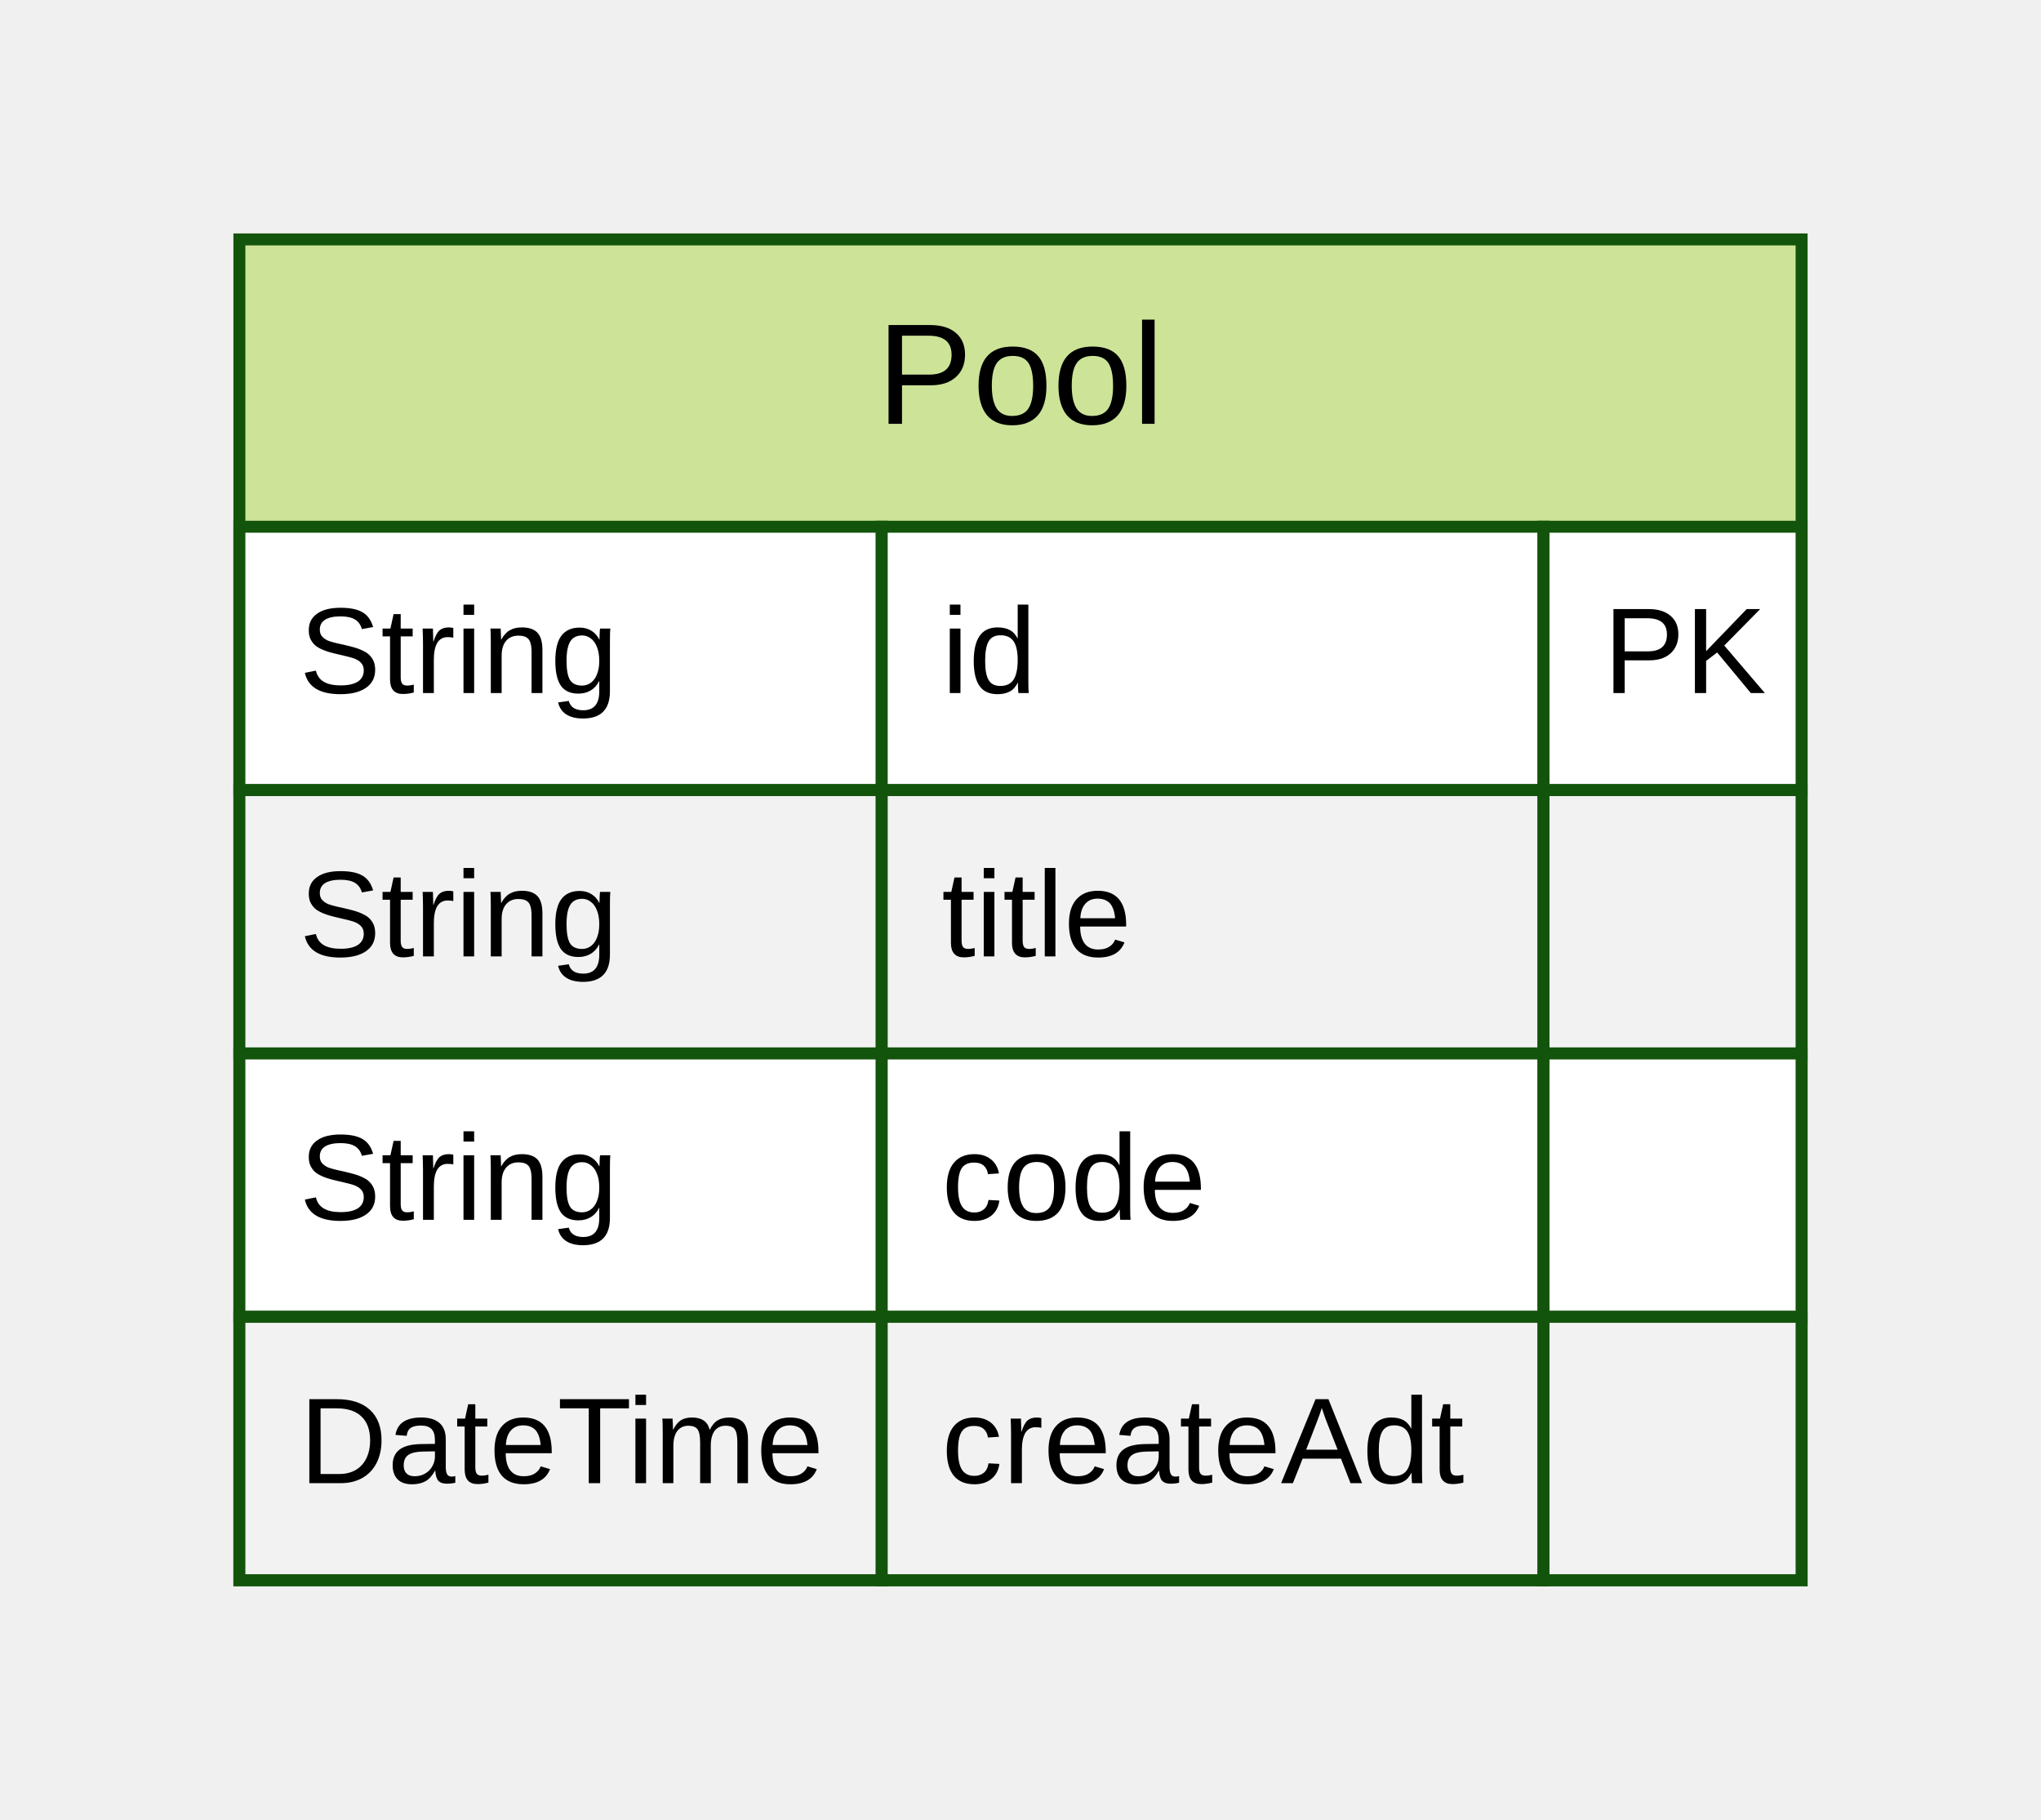
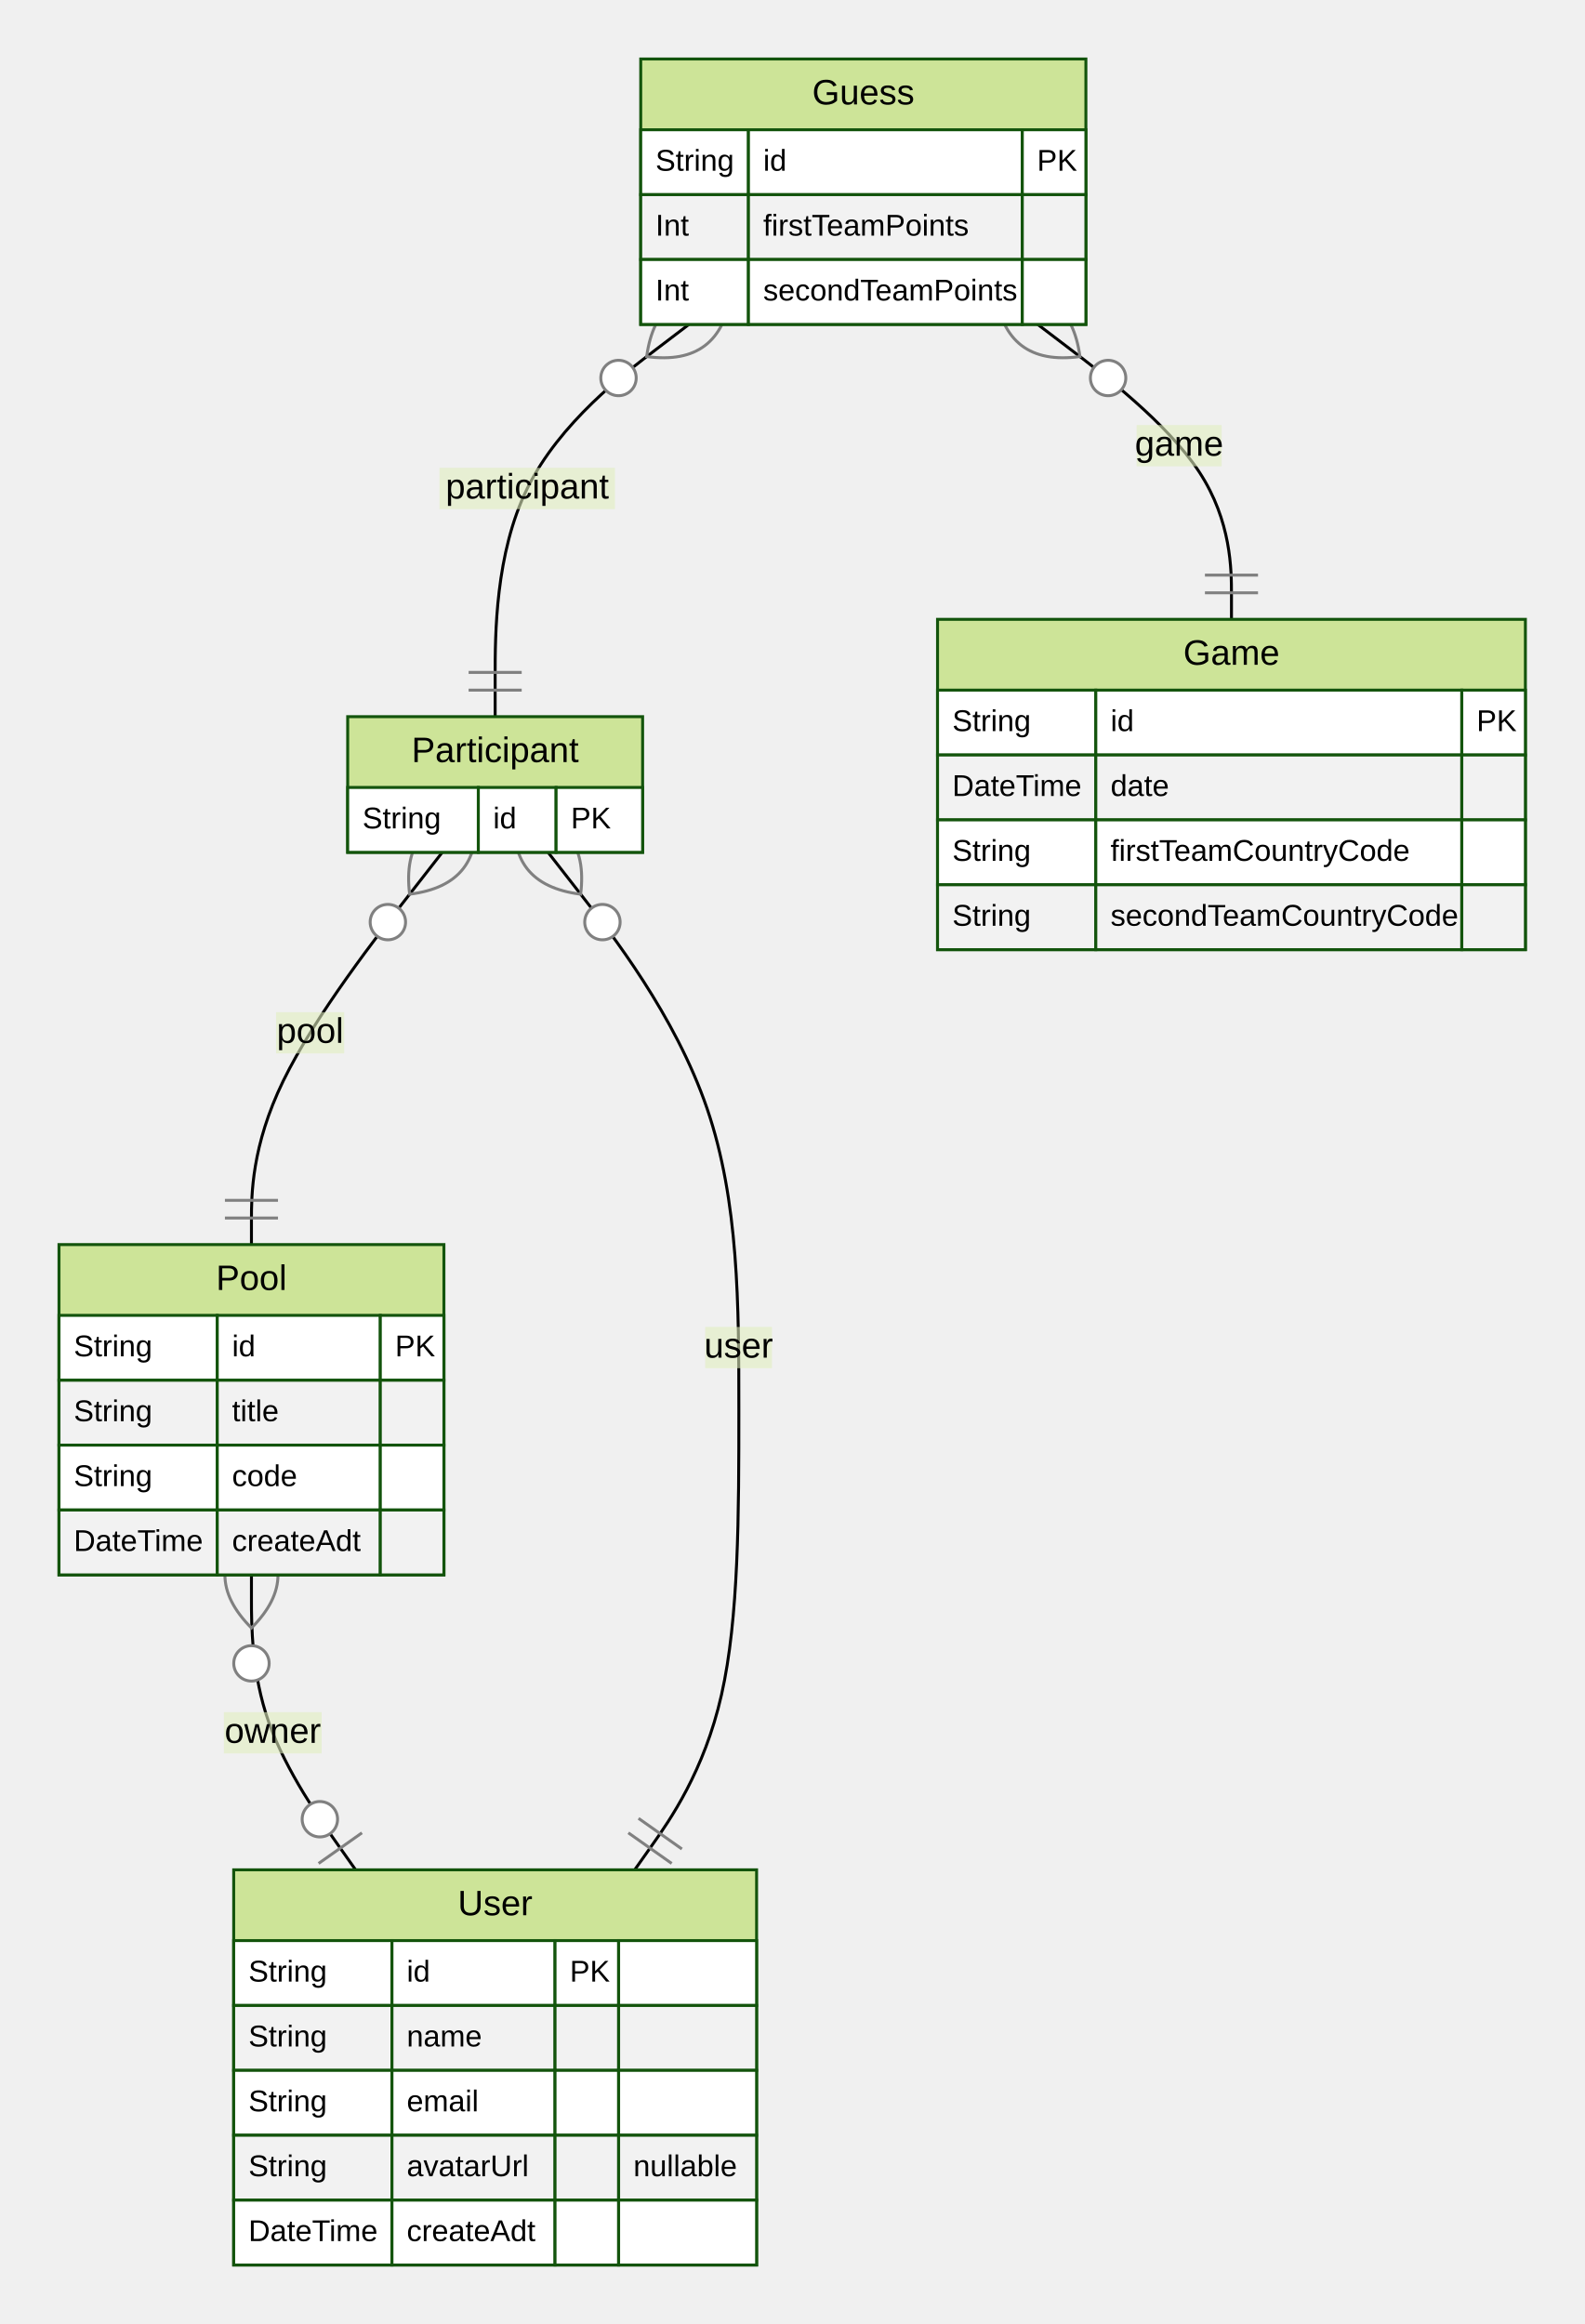
- <svg xmlns="http://www.w3.org/2000/svg" aria-labelledby="chart-title-mermaid-0 chart-desc-mermaid-0" role="img" viewBox="0 0 170.516 152" style="max-width: 170.516px; background-color: white;" width="100%" id="mermaid-0">
+ <svg xmlns="http://www.w3.org/2000/svg" aria-labelledby="chart-title-mermaid-0 chart-desc-mermaid-0" role="img" viewBox="0 0 537.207 788" style="max-width: 537.207px; background-color: white;" width="100%" id="mermaid-0">
  <style>#mermaid-0 {font-family:"trebuchet ms",verdana,arial,sans-serif;font-size:16px;fill:#000000;}#mermaid-0 .error-icon{fill:#552222;}#mermaid-0 .error-text{fill:#552222;stroke:#552222;}#mermaid-0 .edge-thickness-normal{stroke-width:2px;}#mermaid-0 .edge-thickness-thick{stroke-width:3.5px;}#mermaid-0 .edge-pattern-solid{stroke-dasharray:0;}#mermaid-0 .edge-pattern-dashed{stroke-dasharray:3;}#mermaid-0 .edge-pattern-dotted{stroke-dasharray:2;}#mermaid-0 .marker{fill:#000000;stroke:#000000;}#mermaid-0 .marker.cross{stroke:#000000;}#mermaid-0 svg{font-family:"trebuchet ms",verdana,arial,sans-serif;font-size:16px;}#mermaid-0 .entityBox{fill:#cde498;stroke:#13540c;}#mermaid-0 .attributeBoxOdd{fill:#ffffff;stroke:#13540c;}#mermaid-0 .attributeBoxEven{fill:#f2f2f2;stroke:#13540c;}#mermaid-0 .relationshipLabelBox{fill:hsl(78.158, 58.462%, 84.51%);opacity:0.7;background-color:hsl(78.158, 58.462%, 84.51%);}#mermaid-0 .relationshipLabelBox rect{opacity:0.5;}#mermaid-0 .relationshipLine{stroke:#000000;}#mermaid-0 :root{--mermaid-font-family:"trebuchet ms",verdana,arial,sans-serif;}</style>
  <g />
  <defs>
    <marker orient="auto" markerHeight="18" markerWidth="18" refY="9" refX="0" id="ONLY_ONE_START">
      <path d="M9,0 L9,18 M15,0 L15,18" fill="none" stroke="gray" />
    </marker>
  </defs>
  <defs>
    <marker orient="auto" markerHeight="18" markerWidth="18" refY="9" refX="18" id="ONLY_ONE_END">
      <path d="M3,0 L3,18 M9,0 L9,18" fill="none" stroke="gray" />
    </marker>
  </defs>
  <defs>
    <marker orient="auto" markerHeight="18" markerWidth="30" refY="9" refX="0" id="ZERO_OR_ONE_START">
      <circle r="6" cy="9" cx="21" fill="white" stroke="gray" />
      <path d="M9,0 L9,18" fill="none" stroke="gray" />
    </marker>
  </defs>
  <defs>
    <marker orient="auto" markerHeight="18" markerWidth="30" refY="9" refX="30" id="ZERO_OR_ONE_END">
      <circle r="6" cy="9" cx="9" fill="white" stroke="gray" />
      <path d="M21,0 L21,18" fill="none" stroke="gray" />
    </marker>
  </defs>
  <defs>
    <marker orient="auto" markerHeight="36" markerWidth="45" refY="18" refX="18" id="ONE_OR_MORE_START">
      <path d="M0,18 Q 18,0 36,18 Q 18,36 0,18 M42,9 L42,27" fill="none" stroke="gray" />
    </marker>
  </defs>
  <defs>
    <marker orient="auto" markerHeight="36" markerWidth="45" refY="18" refX="27" id="ONE_OR_MORE_END">
      <path d="M3,9 L3,27 M9,18 Q27,0 45,18 Q27,36 9,18" fill="none" stroke="gray" />
    </marker>
  </defs>
  <defs>
    <marker orient="auto" markerHeight="36" markerWidth="57" refY="18" refX="18" id="ZERO_OR_MORE_START">
      <circle r="6" cy="18" cx="48" fill="white" stroke="gray" />
      <path d="M0,18 Q18,0 36,18 Q18,36 0,18" fill="none" stroke="gray" />
    </marker>
  </defs>
  <defs>
    <marker orient="auto" markerHeight="36" markerWidth="57" refY="18" refX="39" id="ZERO_OR_MORE_END">
      <circle r="6" cy="18" cx="9" fill="white" stroke="gray" />
      <path d="M21,18 Q39,0 57,18 Q39,36 21,18" fill="none" stroke="gray" />
    </marker>
  </defs>
-   <g transform="translate(20,20 )" id="Pool">
+   <path marker-start="url(#ZERO_OR_MORE_START)" marker-end="url(#ZERO_OR_ONE_END)" fill="none" stroke="gray" d="M85.258,534L85.258,542.333C85.258,550.667,85.258,567.333,91.143,584C97.028,600.667,108.799,617.333,114.684,625.667L120.569,634" class="er relationshipLine" />
+   <path marker-start="url(#ZERO_OR_MORE_START)" marker-end="url(#ONLY_ONE_END)" fill="none" stroke="gray" d="M185.816,289L196.599,302.833C207.382,316.667,228.949,344.333,239.732,375.833C250.516,407.333,250.516,442.667,250.516,478C250.516,513.333,250.516,548.667,244.63,574.667C238.745,600.667,226.975,617.333,221.089,625.667L215.204,634" class="er relationshipLine" />
+   <path marker-start="url(#ZERO_OR_MORE_START)" marker-end="url(#ONLY_ONE_END)" fill="none" stroke="gray" d="M149.958,289L139.174,302.833C128.391,316.667,106.824,344.333,96.041,366.5C85.258,388.667,85.258,405.333,85.258,413.667L85.258,422" class="er relationshipLine" />
+   <path marker-start="url(#ZERO_OR_MORE_START)" marker-end="url(#ONLY_ONE_END)" fill="none" stroke="gray" d="M351.847,110L362.797,118.333C373.747,126.667,395.647,143.333,406.597,160C417.547,176.667,417.547,193.333,417.547,201.667L417.547,210" class="er relationshipLine" />
+   <path marker-start="url(#ZERO_OR_MORE_START)" marker-end="url(#ONLY_ONE_END)" fill="none" stroke="gray" d="M233.587,110L222.637,118.333C211.687,126.667,189.787,143.333,178.837,165.5C167.887,187.667,167.887,215.333,167.887,229.167L167.887,243" class="er relationshipLine" />
+   <g transform="translate(20,422 )" id="Pool">
    <rect height="112" width="130.516" y="0" x="0" stroke="gray" fill-opacity="100%" fill="honeydew" class="er entityBox" />
    <text transform="translate(65.25781,12)" style="font-family: &quot;trebuchet ms&quot;, verdana, arial, sans-serif;; font-size: 12px" text-anchor="middle" dominant-baseline="middle" y="0" x="0" id="entity-Pool" class="er entityLabel">Pool</text>
    <rect height="22" width="53.664" y="24" x="0" stroke="gray" fill-opacity="100%" fill="honeydew" class="er attributeBoxOdd" />
    <text transform="translate(5,35)" style="font-family: &quot;trebuchet ms&quot;, verdana, arial, sans-serif;; font-size: 10.2px" text-anchor="left" dominant-baseline="middle" y="0" x="0" id="entity-Pool-attr-1-type" class="er entityLabel">String</text>
    <rect height="22" width="55.289" y="24" x="53.664" stroke="gray" fill-opacity="100%" fill="honeydew" class="er attributeBoxOdd" />
    <text transform="translate(58.66406,35)" style="font-family: &quot;trebuchet ms&quot;, verdana, arial, sans-serif;; font-size: 10.2px" text-anchor="left" dominant-baseline="middle" y="0" x="0" id="entity-Pool-attr-1-name" class="er entityLabel">id</text>
    <rect height="22" width="21.562" y="24" x="108.953" stroke="gray" fill-opacity="100%" fill="honeydew" class="er attributeBoxOdd" />
    <text transform="translate(113.9531,35)" style="font-family: &quot;trebuchet ms&quot;, verdana, arial, sans-serif;; font-size: 10.2px" text-anchor="left" dominant-baseline="middle" y="0" x="0" id="entity-Pool-attr-1-key" class="er entityLabel">PK</text>
    <rect height="22" width="53.664" y="46" x="0" stroke="gray" fill-opacity="100%" fill="honeydew" class="er attributeBoxEven" />
    <text transform="translate(5,57)" style="font-family: &quot;trebuchet ms&quot;, verdana, arial, sans-serif;; font-size: 10.2px" text-anchor="left" dominant-baseline="middle" y="0" x="0" id="entity-Pool-attr-2-type" class="er entityLabel">String</text>
    <rect height="22" width="55.289" y="46" x="53.664" stroke="gray" fill-opacity="100%" fill="honeydew" class="er attributeBoxEven" />
    <text transform="translate(58.66406,57)" style="font-family: &quot;trebuchet ms&quot;, verdana, arial, sans-serif;; font-size: 10.2px" text-anchor="left" dominant-baseline="middle" y="0" x="0" id="entity-Pool-attr-2-name" class="er entityLabel">title</text>
    <rect height="22" width="21.562" y="46" x="108.953" stroke="gray" fill-opacity="100%" fill="honeydew" class="er attributeBoxEven" />
    <text transform="translate(113.9531,57)" style="font-family: &quot;trebuchet ms&quot;, verdana, arial, sans-serif;; font-size: 10.2px" text-anchor="left" dominant-baseline="middle" y="0" x="0" id="entity-Pool-attr-2-key" class="er entityLabel" />
    <rect height="22" width="53.664" y="68" x="0" stroke="gray" fill-opacity="100%" fill="honeydew" class="er attributeBoxOdd" />
    <text transform="translate(5,79)" style="font-family: &quot;trebuchet ms&quot;, verdana, arial, sans-serif;; font-size: 10.2px" text-anchor="left" dominant-baseline="middle" y="0" x="0" id="entity-Pool-attr-3-type" class="er entityLabel">String</text>
    <rect height="22" width="55.289" y="68" x="53.664" stroke="gray" fill-opacity="100%" fill="honeydew" class="er attributeBoxOdd" />
    <text transform="translate(58.66406,79)" style="font-family: &quot;trebuchet ms&quot;, verdana, arial, sans-serif;; font-size: 10.2px" text-anchor="left" dominant-baseline="middle" y="0" x="0" id="entity-Pool-attr-3-name" class="er entityLabel">code</text>
    <rect height="22" width="21.562" y="68" x="108.953" stroke="gray" fill-opacity="100%" fill="honeydew" class="er attributeBoxOdd" />
    <text transform="translate(113.9531,79)" style="font-family: &quot;trebuchet ms&quot;, verdana, arial, sans-serif;; font-size: 10.2px" text-anchor="left" dominant-baseline="middle" y="0" x="0" id="entity-Pool-attr-3-key" class="er entityLabel" />
    <rect height="22" width="53.664" y="90" x="0" stroke="gray" fill-opacity="100%" fill="honeydew" class="er attributeBoxEven" />
    <text transform="translate(5,101)" style="font-family: &quot;trebuchet ms&quot;, verdana, arial, sans-serif;; font-size: 10.2px" text-anchor="left" dominant-baseline="middle" y="0" x="0" id="entity-Pool-attr-4-type" class="er entityLabel">DateTime</text>
    <rect height="22" width="55.289" y="90" x="53.664" stroke="gray" fill-opacity="100%" fill="honeydew" class="er attributeBoxEven" />
    <text transform="translate(58.66406,101)" style="font-family: &quot;trebuchet ms&quot;, verdana, arial, sans-serif;; font-size: 10.2px" text-anchor="left" dominant-baseline="middle" y="0" x="0" id="entity-Pool-attr-4-name" class="er entityLabel">createAdt</text>
    <rect height="22" width="21.562" y="90" x="108.953" stroke="gray" fill-opacity="100%" fill="honeydew" class="er attributeBoxEven" />
    <text transform="translate(113.9531,101)" style="font-family: &quot;trebuchet ms&quot;, verdana, arial, sans-serif;; font-size: 10.2px" text-anchor="left" dominant-baseline="middle" y="0" x="0" id="entity-Pool-attr-4-key" class="er entityLabel" />
  </g>
+   <g transform="translate(117.8867,243 )" id="Participant">
+     <rect height="46" width="100" y="0" x="0" stroke="gray" fill-opacity="100%" fill="honeydew" class="er entityBox" />
+     <text transform="translate(50,12)" style="font-family: &quot;trebuchet ms&quot;, verdana, arial, sans-serif;; font-size: 12px" text-anchor="middle" dominant-baseline="middle" y="0" x="0" id="entity-Participant" class="er entityLabel">Participant</text>
+     <rect height="22" width="44.297" y="24" x="0" stroke="gray" fill-opacity="100%" fill="honeydew" class="er attributeBoxOdd" />
+     <text transform="translate(5,35)" style="font-family: &quot;trebuchet ms&quot;, verdana, arial, sans-serif;; font-size: 10.2px" text-anchor="left" dominant-baseline="middle" y="0" x="0" id="entity-Participant-attr-1-type" class="er entityLabel">String</text>
+     <rect height="22" width="26.367" y="24" x="44.297" stroke="gray" fill-opacity="100%" fill="honeydew" class="er attributeBoxOdd" />
+     <text transform="translate(49.29688,35)" style="font-family: &quot;trebuchet ms&quot;, verdana, arial, sans-serif;; font-size: 10.2px" text-anchor="left" dominant-baseline="middle" y="0" x="0" id="entity-Participant-attr-1-name" class="er entityLabel">id</text>
+     <rect height="22" width="29.336" y="24" x="70.664" stroke="gray" fill-opacity="100%" fill="honeydew" class="er attributeBoxOdd" />
+     <text transform="translate(75.66406,35)" style="font-family: &quot;trebuchet ms&quot;, verdana, arial, sans-serif;; font-size: 10.2px" text-anchor="left" dominant-baseline="middle" y="0" x="0" id="entity-Participant-attr-1-key" class="er entityLabel">PK</text>
+   </g>
+   <g transform="translate(79.23828,634 )" id="User">
+     <rect height="134" width="177.297" y="0" x="0" stroke="gray" fill-opacity="100%" fill="honeydew" class="er entityBox" />
+     <text transform="translate(88.64844,12)" style="font-family: &quot;trebuchet ms&quot;, verdana, arial, sans-serif;; font-size: 12px" text-anchor="middle" dominant-baseline="middle" y="0" x="0" id="entity-User" class="er entityLabel">User</text>
+     <rect height="22" width="53.664" y="24" x="0" stroke="gray" fill-opacity="100%" fill="honeydew" class="er attributeBoxOdd" />
+     <text transform="translate(5,35)" style="font-family: &quot;trebuchet ms&quot;, verdana, arial, sans-serif;; font-size: 10.2px" text-anchor="left" dominant-baseline="middle" y="0" x="0" id="entity-User-attr-1-type" class="er entityLabel">String</text>
+     <rect height="22" width="55.289" y="24" x="53.664" stroke="gray" fill-opacity="100%" fill="honeydew" class="er attributeBoxOdd" />
+     <text transform="translate(58.66406,35)" style="font-family: &quot;trebuchet ms&quot;, verdana, arial, sans-serif;; font-size: 10.2px" text-anchor="left" dominant-baseline="middle" y="0" x="0" id="entity-User-attr-1-name" class="er entityLabel">id</text>
+     <rect height="22" width="21.562" y="24" x="108.953" stroke="gray" fill-opacity="100%" fill="honeydew" class="er attributeBoxOdd" />
+     <text transform="translate(113.9531,35)" style="font-family: &quot;trebuchet ms&quot;, verdana, arial, sans-serif;; font-size: 10.2px" text-anchor="left" dominant-baseline="middle" y="0" x="0" id="entity-User-attr-1-key" class="er entityLabel">PK</text>
+     <rect height="22" width="46.781" y="24" x="130.516" stroke="gray" fill-opacity="100%" fill="honeydew" class="er attributeBoxOdd" />
+     <text transform="translate(135.5156,35)" style="font-family: &quot;trebuchet ms&quot;, verdana, arial, sans-serif;; font-size: 10.2px" text-anchor="left" dominant-baseline="middle" y="0" x="0" id="entity-User-attr-1-comment" class="er entityLabel" />
+     <rect height="22" width="53.664" y="46" x="0" stroke="gray" fill-opacity="100%" fill="honeydew" class="er attributeBoxEven" />
+     <text transform="translate(5,57)" style="font-family: &quot;trebuchet ms&quot;, verdana, arial, sans-serif;; font-size: 10.2px" text-anchor="left" dominant-baseline="middle" y="0" x="0" id="entity-User-attr-2-type" class="er entityLabel">String</text>
+     <rect height="22" width="55.289" y="46" x="53.664" stroke="gray" fill-opacity="100%" fill="honeydew" class="er attributeBoxEven" />
+     <text transform="translate(58.66406,57)" style="font-family: &quot;trebuchet ms&quot;, verdana, arial, sans-serif;; font-size: 10.2px" text-anchor="left" dominant-baseline="middle" y="0" x="0" id="entity-User-attr-2-name" class="er entityLabel">name</text>
+     <rect height="22" width="21.562" y="46" x="108.953" stroke="gray" fill-opacity="100%" fill="honeydew" class="er attributeBoxEven" />
+     <text transform="translate(113.9531,57)" style="font-family: &quot;trebuchet ms&quot;, verdana, arial, sans-serif;; font-size: 10.2px" text-anchor="left" dominant-baseline="middle" y="0" x="0" id="entity-User-attr-2-key" class="er entityLabel" />
+     <rect height="22" width="46.781" y="46" x="130.516" stroke="gray" fill-opacity="100%" fill="honeydew" class="er attributeBoxEven" />
+     <text transform="translate(135.5156,57)" style="font-family: &quot;trebuchet ms&quot;, verdana, arial, sans-serif;; font-size: 10.2px" text-anchor="left" dominant-baseline="middle" y="0" x="0" id="entity-User-attr-2-comment" class="er entityLabel" />
+     <rect height="22" width="53.664" y="68" x="0" stroke="gray" fill-opacity="100%" fill="honeydew" class="er attributeBoxOdd" />
+     <text transform="translate(5,79)" style="font-family: &quot;trebuchet ms&quot;, verdana, arial, sans-serif;; font-size: 10.2px" text-anchor="left" dominant-baseline="middle" y="0" x="0" id="entity-User-attr-3-type" class="er entityLabel">String</text>
+     <rect height="22" width="55.289" y="68" x="53.664" stroke="gray" fill-opacity="100%" fill="honeydew" class="er attributeBoxOdd" />
+     <text transform="translate(58.66406,79)" style="font-family: &quot;trebuchet ms&quot;, verdana, arial, sans-serif;; font-size: 10.2px" text-anchor="left" dominant-baseline="middle" y="0" x="0" id="entity-User-attr-3-name" class="er entityLabel">email</text>
+     <rect height="22" width="21.562" y="68" x="108.953" stroke="gray" fill-opacity="100%" fill="honeydew" class="er attributeBoxOdd" />
+     <text transform="translate(113.9531,79)" style="font-family: &quot;trebuchet ms&quot;, verdana, arial, sans-serif;; font-size: 10.2px" text-anchor="left" dominant-baseline="middle" y="0" x="0" id="entity-User-attr-3-key" class="er entityLabel" />
+     <rect height="22" width="46.781" y="68" x="130.516" stroke="gray" fill-opacity="100%" fill="honeydew" class="er attributeBoxOdd" />
+     <text transform="translate(135.5156,79)" style="font-family: &quot;trebuchet ms&quot;, verdana, arial, sans-serif;; font-size: 10.2px" text-anchor="left" dominant-baseline="middle" y="0" x="0" id="entity-User-attr-3-comment" class="er entityLabel" />
+     <rect height="22" width="53.664" y="90" x="0" stroke="gray" fill-opacity="100%" fill="honeydew" class="er attributeBoxEven" />
+     <text transform="translate(5,101)" style="font-family: &quot;trebuchet ms&quot;, verdana, arial, sans-serif;; font-size: 10.2px" text-anchor="left" dominant-baseline="middle" y="0" x="0" id="entity-User-attr-4-type" class="er entityLabel">String</text>
+     <rect height="22" width="55.289" y="90" x="53.664" stroke="gray" fill-opacity="100%" fill="honeydew" class="er attributeBoxEven" />
+     <text transform="translate(58.66406,101)" style="font-family: &quot;trebuchet ms&quot;, verdana, arial, sans-serif;; font-size: 10.2px" text-anchor="left" dominant-baseline="middle" y="0" x="0" id="entity-User-attr-4-name" class="er entityLabel">avatarUrl</text>
+     <rect height="22" width="21.562" y="90" x="108.953" stroke="gray" fill-opacity="100%" fill="honeydew" class="er attributeBoxEven" />
+     <text transform="translate(113.9531,101)" style="font-family: &quot;trebuchet ms&quot;, verdana, arial, sans-serif;; font-size: 10.2px" text-anchor="left" dominant-baseline="middle" y="0" x="0" id="entity-User-attr-4-key" class="er entityLabel" />
+     <rect height="22" width="46.781" y="90" x="130.516" stroke="gray" fill-opacity="100%" fill="honeydew" class="er attributeBoxEven" />
+     <text transform="translate(135.5156,101)" style="font-family: &quot;trebuchet ms&quot;, verdana, arial, sans-serif;; font-size: 10.2px" text-anchor="left" dominant-baseline="middle" y="0" x="0" id="entity-User-attr-4-comment" class="er entityLabel">nullable</text>
+     <rect height="22" width="53.664" y="112" x="0" stroke="gray" fill-opacity="100%" fill="honeydew" class="er attributeBoxOdd" />
+     <text transform="translate(5,123)" style="font-family: &quot;trebuchet ms&quot;, verdana, arial, sans-serif;; font-size: 10.2px" text-anchor="left" dominant-baseline="middle" y="0" x="0" id="entity-User-attr-5-type" class="er entityLabel">DateTime</text>
+     <rect height="22" width="55.289" y="112" x="53.664" stroke="gray" fill-opacity="100%" fill="honeydew" class="er attributeBoxOdd" />
+     <text transform="translate(58.66406,123)" style="font-family: &quot;trebuchet ms&quot;, verdana, arial, sans-serif;; font-size: 10.2px" text-anchor="left" dominant-baseline="middle" y="0" x="0" id="entity-User-attr-5-name" class="er entityLabel">createAdt</text>
+     <rect height="22" width="21.562" y="112" x="108.953" stroke="gray" fill-opacity="100%" fill="honeydew" class="er attributeBoxOdd" />
+     <text transform="translate(113.9531,123)" style="font-family: &quot;trebuchet ms&quot;, verdana, arial, sans-serif;; font-size: 10.2px" text-anchor="left" dominant-baseline="middle" y="0" x="0" id="entity-User-attr-5-key" class="er entityLabel" />
+     <rect height="22" width="46.781" y="112" x="130.516" stroke="gray" fill-opacity="100%" fill="honeydew" class="er attributeBoxOdd" />
+     <text transform="translate(135.5156,123)" style="font-family: &quot;trebuchet ms&quot;, verdana, arial, sans-serif;; font-size: 10.2px" text-anchor="left" dominant-baseline="middle" y="0" x="0" id="entity-User-attr-5-comment" class="er entityLabel" />
+   </g>
+   <g transform="translate(317.8867,210 )" id="Game">
+     <rect height="112" width="199.32" y="0" x="0" stroke="gray" fill-opacity="100%" fill="honeydew" class="er entityBox" />
+     <text transform="translate(99.66016,12)" style="font-family: &quot;trebuchet ms&quot;, verdana, arial, sans-serif;; font-size: 12px" text-anchor="middle" dominant-baseline="middle" y="0" x="0" id="entity-Game" class="er entityLabel">Game</text>
+     <rect height="22" width="53.664" y="24" x="0" stroke="gray" fill-opacity="100%" fill="honeydew" class="er attributeBoxOdd" />
+     <text transform="translate(5,35)" style="font-family: &quot;trebuchet ms&quot;, verdana, arial, sans-serif;; font-size: 10.2px" text-anchor="left" dominant-baseline="middle" y="0" x="0" id="entity-Game-attr-1-type" class="er entityLabel">String</text>
+     <rect height="22" width="124.094" y="24" x="53.664" stroke="gray" fill-opacity="100%" fill="honeydew" class="er attributeBoxOdd" />
+     <text transform="translate(58.66406,35)" style="font-family: &quot;trebuchet ms&quot;, verdana, arial, sans-serif;; font-size: 10.2px" text-anchor="left" dominant-baseline="middle" y="0" x="0" id="entity-Game-attr-1-name" class="er entityLabel">id</text>
+     <rect height="22" width="21.562" y="24" x="177.758" stroke="gray" fill-opacity="100%" fill="honeydew" class="er attributeBoxOdd" />
+     <text transform="translate(182.7578,35)" style="font-family: &quot;trebuchet ms&quot;, verdana, arial, sans-serif;; font-size: 10.2px" text-anchor="left" dominant-baseline="middle" y="0" x="0" id="entity-Game-attr-1-key" class="er entityLabel">PK</text>
+     <rect height="22" width="53.664" y="46" x="0" stroke="gray" fill-opacity="100%" fill="honeydew" class="er attributeBoxEven" />
+     <text transform="translate(5,57)" style="font-family: &quot;trebuchet ms&quot;, verdana, arial, sans-serif;; font-size: 10.2px" text-anchor="left" dominant-baseline="middle" y="0" x="0" id="entity-Game-attr-2-type" class="er entityLabel">DateTime</text>
+     <rect height="22" width="124.094" y="46" x="53.664" stroke="gray" fill-opacity="100%" fill="honeydew" class="er attributeBoxEven" />
+     <text transform="translate(58.66406,57)" style="font-family: &quot;trebuchet ms&quot;, verdana, arial, sans-serif;; font-size: 10.2px" text-anchor="left" dominant-baseline="middle" y="0" x="0" id="entity-Game-attr-2-name" class="er entityLabel">date</text>
+     <rect height="22" width="21.562" y="46" x="177.758" stroke="gray" fill-opacity="100%" fill="honeydew" class="er attributeBoxEven" />
+     <text transform="translate(182.7578,57)" style="font-family: &quot;trebuchet ms&quot;, verdana, arial, sans-serif;; font-size: 10.2px" text-anchor="left" dominant-baseline="middle" y="0" x="0" id="entity-Game-attr-2-key" class="er entityLabel" />
+     <rect height="22" width="53.664" y="68" x="0" stroke="gray" fill-opacity="100%" fill="honeydew" class="er attributeBoxOdd" />
+     <text transform="translate(5,79)" style="font-family: &quot;trebuchet ms&quot;, verdana, arial, sans-serif;; font-size: 10.2px" text-anchor="left" dominant-baseline="middle" y="0" x="0" id="entity-Game-attr-3-type" class="er entityLabel">String</text>
+     <rect height="22" width="124.094" y="68" x="53.664" stroke="gray" fill-opacity="100%" fill="honeydew" class="er attributeBoxOdd" />
+     <text transform="translate(58.66406,79)" style="font-family: &quot;trebuchet ms&quot;, verdana, arial, sans-serif;; font-size: 10.2px" text-anchor="left" dominant-baseline="middle" y="0" x="0" id="entity-Game-attr-3-name" class="er entityLabel">firstTeamCountryCode</text>
+     <rect height="22" width="21.562" y="68" x="177.758" stroke="gray" fill-opacity="100%" fill="honeydew" class="er attributeBoxOdd" />
+     <text transform="translate(182.7578,79)" style="font-family: &quot;trebuchet ms&quot;, verdana, arial, sans-serif;; font-size: 10.2px" text-anchor="left" dominant-baseline="middle" y="0" x="0" id="entity-Game-attr-3-key" class="er entityLabel" />
+     <rect height="22" width="53.664" y="90" x="0" stroke="gray" fill-opacity="100%" fill="honeydew" class="er attributeBoxEven" />
+     <text transform="translate(5,101)" style="font-family: &quot;trebuchet ms&quot;, verdana, arial, sans-serif;; font-size: 10.2px" text-anchor="left" dominant-baseline="middle" y="0" x="0" id="entity-Game-attr-4-type" class="er entityLabel">String</text>
+     <rect height="22" width="124.094" y="90" x="53.664" stroke="gray" fill-opacity="100%" fill="honeydew" class="er attributeBoxEven" />
+     <text transform="translate(58.66406,101)" style="font-family: &quot;trebuchet ms&quot;, verdana, arial, sans-serif;; font-size: 10.2px" text-anchor="left" dominant-baseline="middle" y="0" x="0" id="entity-Game-attr-4-name" class="er entityLabel">secondTeamCountryCode</text>
+     <rect height="22" width="21.562" y="90" x="177.758" stroke="gray" fill-opacity="100%" fill="honeydew" class="er attributeBoxEven" />
+     <text transform="translate(182.7578,101)" style="font-family: &quot;trebuchet ms&quot;, verdana, arial, sans-serif;; font-size: 10.2px" text-anchor="left" dominant-baseline="middle" y="0" x="0" id="entity-Game-attr-4-key" class="er entityLabel" />
+   </g>
+   <g transform="translate(217.248,20 )" id="Guess">
+     <rect height="90" width="150.938" y="0" x="0" stroke="gray" fill-opacity="100%" fill="honeydew" class="er entityBox" />
+     <text transform="translate(75.46875,12)" style="font-family: &quot;trebuchet ms&quot;, verdana, arial, sans-serif;; font-size: 12px" text-anchor="middle" dominant-baseline="middle" y="0" x="0" id="entity-Guess" class="er entityLabel">Guess</text>
+     <rect height="22" width="36.523" y="24" x="0" stroke="gray" fill-opacity="100%" fill="honeydew" class="er attributeBoxOdd" />
+     <text transform="translate(5,35)" style="font-family: &quot;trebuchet ms&quot;, verdana, arial, sans-serif;; font-size: 10.2px" text-anchor="left" dominant-baseline="middle" y="0" x="0" id="entity-Guess-attr-1-type" class="er entityLabel">String</text>
+     <rect height="22" width="92.852" y="24" x="36.523" stroke="gray" fill-opacity="100%" fill="honeydew" class="er attributeBoxOdd" />
+     <text transform="translate(41.52344,35)" style="font-family: &quot;trebuchet ms&quot;, verdana, arial, sans-serif;; font-size: 10.2px" text-anchor="left" dominant-baseline="middle" y="0" x="0" id="entity-Guess-attr-1-name" class="er entityLabel">id</text>
+     <rect height="22" width="21.562" y="24" x="129.375" stroke="gray" fill-opacity="100%" fill="honeydew" class="er attributeBoxOdd" />
+     <text transform="translate(134.375,35)" style="font-family: &quot;trebuchet ms&quot;, verdana, arial, sans-serif;; font-size: 10.2px" text-anchor="left" dominant-baseline="middle" y="0" x="0" id="entity-Guess-attr-1-key" class="er entityLabel">PK</text>
+     <rect height="22" width="36.523" y="46" x="0" stroke="gray" fill-opacity="100%" fill="honeydew" class="er attributeBoxEven" />
+     <text transform="translate(5,57)" style="font-family: &quot;trebuchet ms&quot;, verdana, arial, sans-serif;; font-size: 10.2px" text-anchor="left" dominant-baseline="middle" y="0" x="0" id="entity-Guess-attr-2-type" class="er entityLabel">Int</text>
+     <rect height="22" width="92.852" y="46" x="36.523" stroke="gray" fill-opacity="100%" fill="honeydew" class="er attributeBoxEven" />
+     <text transform="translate(41.52344,57)" style="font-family: &quot;trebuchet ms&quot;, verdana, arial, sans-serif;; font-size: 10.2px" text-anchor="left" dominant-baseline="middle" y="0" x="0" id="entity-Guess-attr-2-name" class="er entityLabel">firstTeamPoints</text>
+     <rect height="22" width="21.562" y="46" x="129.375" stroke="gray" fill-opacity="100%" fill="honeydew" class="er attributeBoxEven" />
+     <text transform="translate(134.375,57)" style="font-family: &quot;trebuchet ms&quot;, verdana, arial, sans-serif;; font-size: 10.2px" text-anchor="left" dominant-baseline="middle" y="0" x="0" id="entity-Guess-attr-2-key" class="er entityLabel" />
+     <rect height="22" width="36.523" y="68" x="0" stroke="gray" fill-opacity="100%" fill="honeydew" class="er attributeBoxOdd" />
+     <text transform="translate(5,79)" style="font-family: &quot;trebuchet ms&quot;, verdana, arial, sans-serif;; font-size: 10.2px" text-anchor="left" dominant-baseline="middle" y="0" x="0" id="entity-Guess-attr-3-type" class="er entityLabel">Int</text>
+     <rect height="22" width="92.852" y="68" x="36.523" stroke="gray" fill-opacity="100%" fill="honeydew" class="er attributeBoxOdd" />
+     <text transform="translate(41.52344,79)" style="font-family: &quot;trebuchet ms&quot;, verdana, arial, sans-serif;; font-size: 10.2px" text-anchor="left" dominant-baseline="middle" y="0" x="0" id="entity-Guess-attr-3-name" class="er entityLabel">secondTeamPoints</text>
+     <rect height="22" width="21.562" y="68" x="129.375" stroke="gray" fill-opacity="100%" fill="honeydew" class="er attributeBoxOdd" />
+     <text transform="translate(134.375,79)" style="font-family: &quot;trebuchet ms&quot;, verdana, arial, sans-serif;; font-size: 10.2px" text-anchor="left" dominant-baseline="middle" y="0" x="0" id="entity-Guess-attr-3-key" class="er entityLabel" />
+   </g>
+   <rect fill-opacity="85%" fill="white" height="14" width="33.141" y="580.546" x="75.911" class="er relationshipLabelBox" />
+   <text style="font-family: &quot;trebuchet ms&quot;, verdana, arial, sans-serif;; font-size: 12px" dominant-baseline="middle" text-anchor="middle" y="587.546" x="92.481" id="rel1" class="er relationshipLabel">owner</text>
+   <rect fill-opacity="85%" fill="white" height="14" width="22.625" y="449.925" x="239.118" class="er relationshipLabelBox" />
+   <text style="font-family: &quot;trebuchet ms&quot;, verdana, arial, sans-serif;; font-size: 12px" dominant-baseline="middle" text-anchor="middle" y="456.925" x="250.43" id="rel2" class="er relationshipLabel">user</text>
+   <rect fill-opacity="85%" fill="white" height="14" width="23.109" y="343.194" x="93.607" class="er relationshipLabelBox" />
+   <text style="font-family: &quot;trebuchet ms&quot;, verdana, arial, sans-serif;; font-size: 12px" dominant-baseline="middle" text-anchor="middle" y="350.194" x="105.162" id="rel3" class="er relationshipLabel">pool</text>
+   <rect fill-opacity="85%" fill="white" height="14" width="28.836" y="144.116" x="385.387" class="er relationshipLabelBox" />
+   <text style="font-family: &quot;trebuchet ms&quot;, verdana, arial, sans-serif;; font-size: 12px" dominant-baseline="middle" text-anchor="middle" y="151.116" x="399.805" id="rel4" class="er relationshipLabel">game</text>
+   <rect fill-opacity="85%" fill="white" height="14" width="59.508" y="158.635" x="149.016" class="er relationshipLabelBox" />
+   <text style="font-family: &quot;trebuchet ms&quot;, verdana, arial, sans-serif;; font-size: 12px" dominant-baseline="middle" text-anchor="middle" y="165.635" x="178.77" id="rel5" class="er relationshipLabel">participant</text>
</svg>
